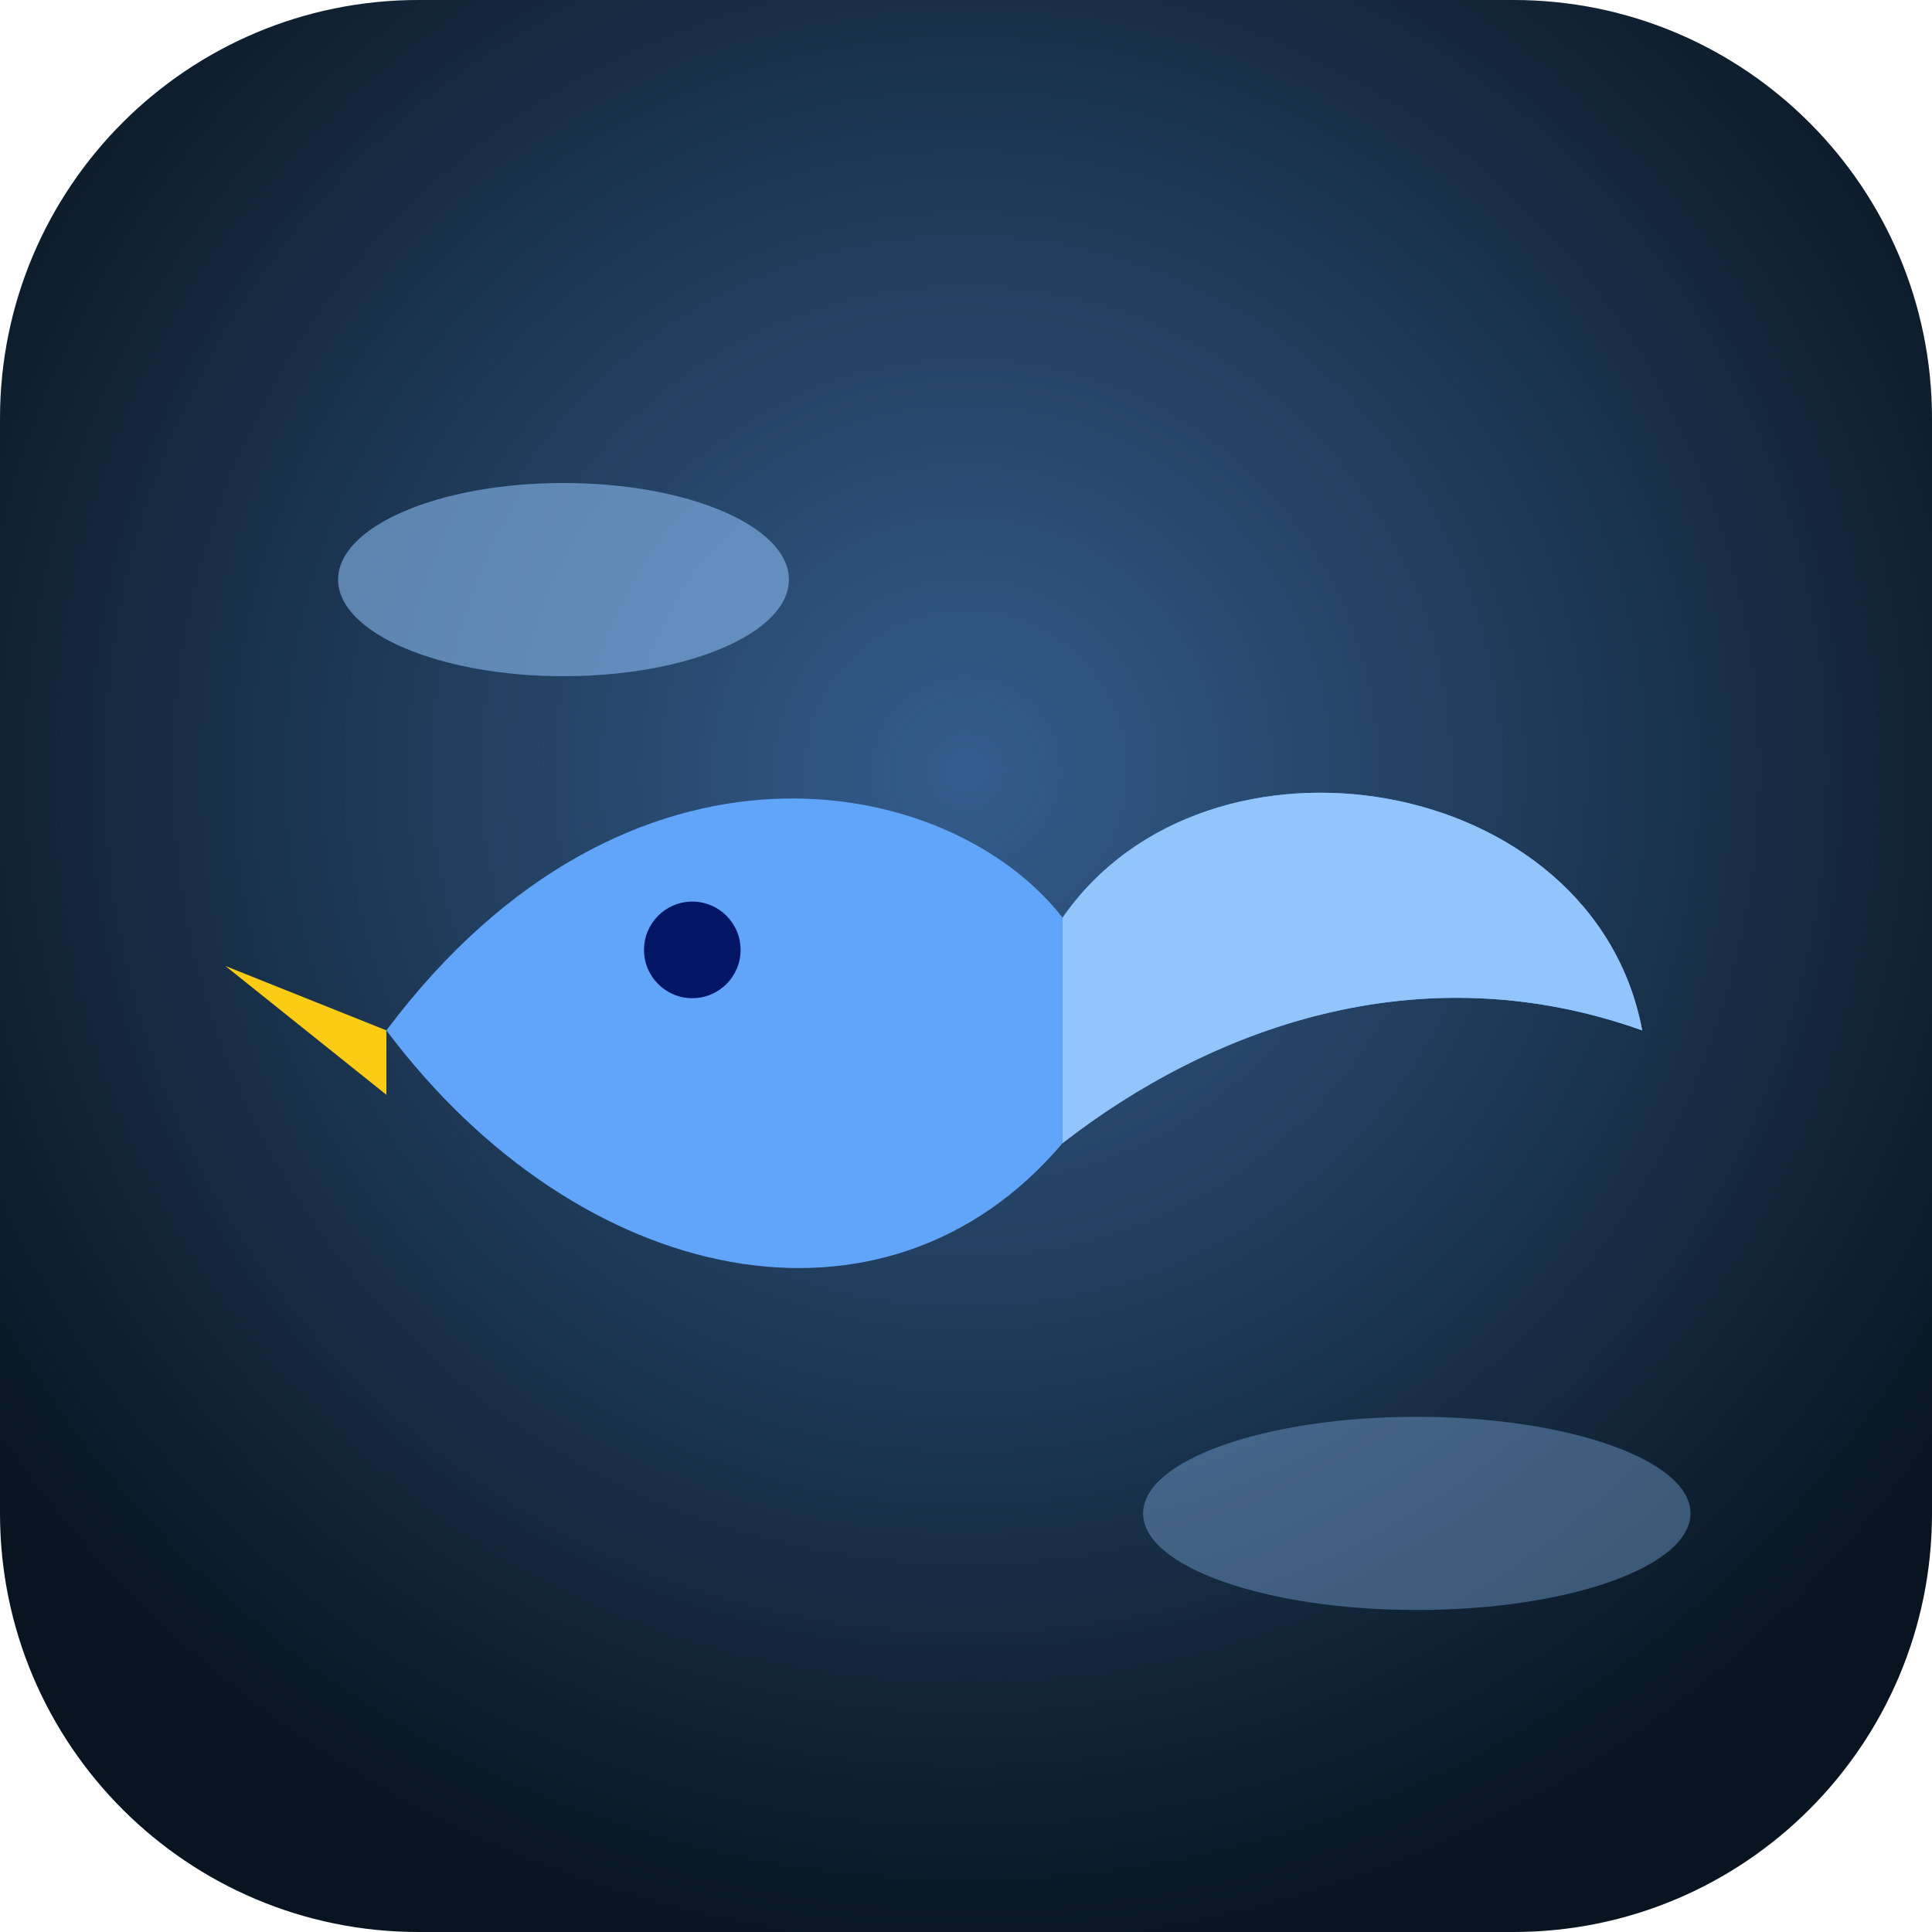
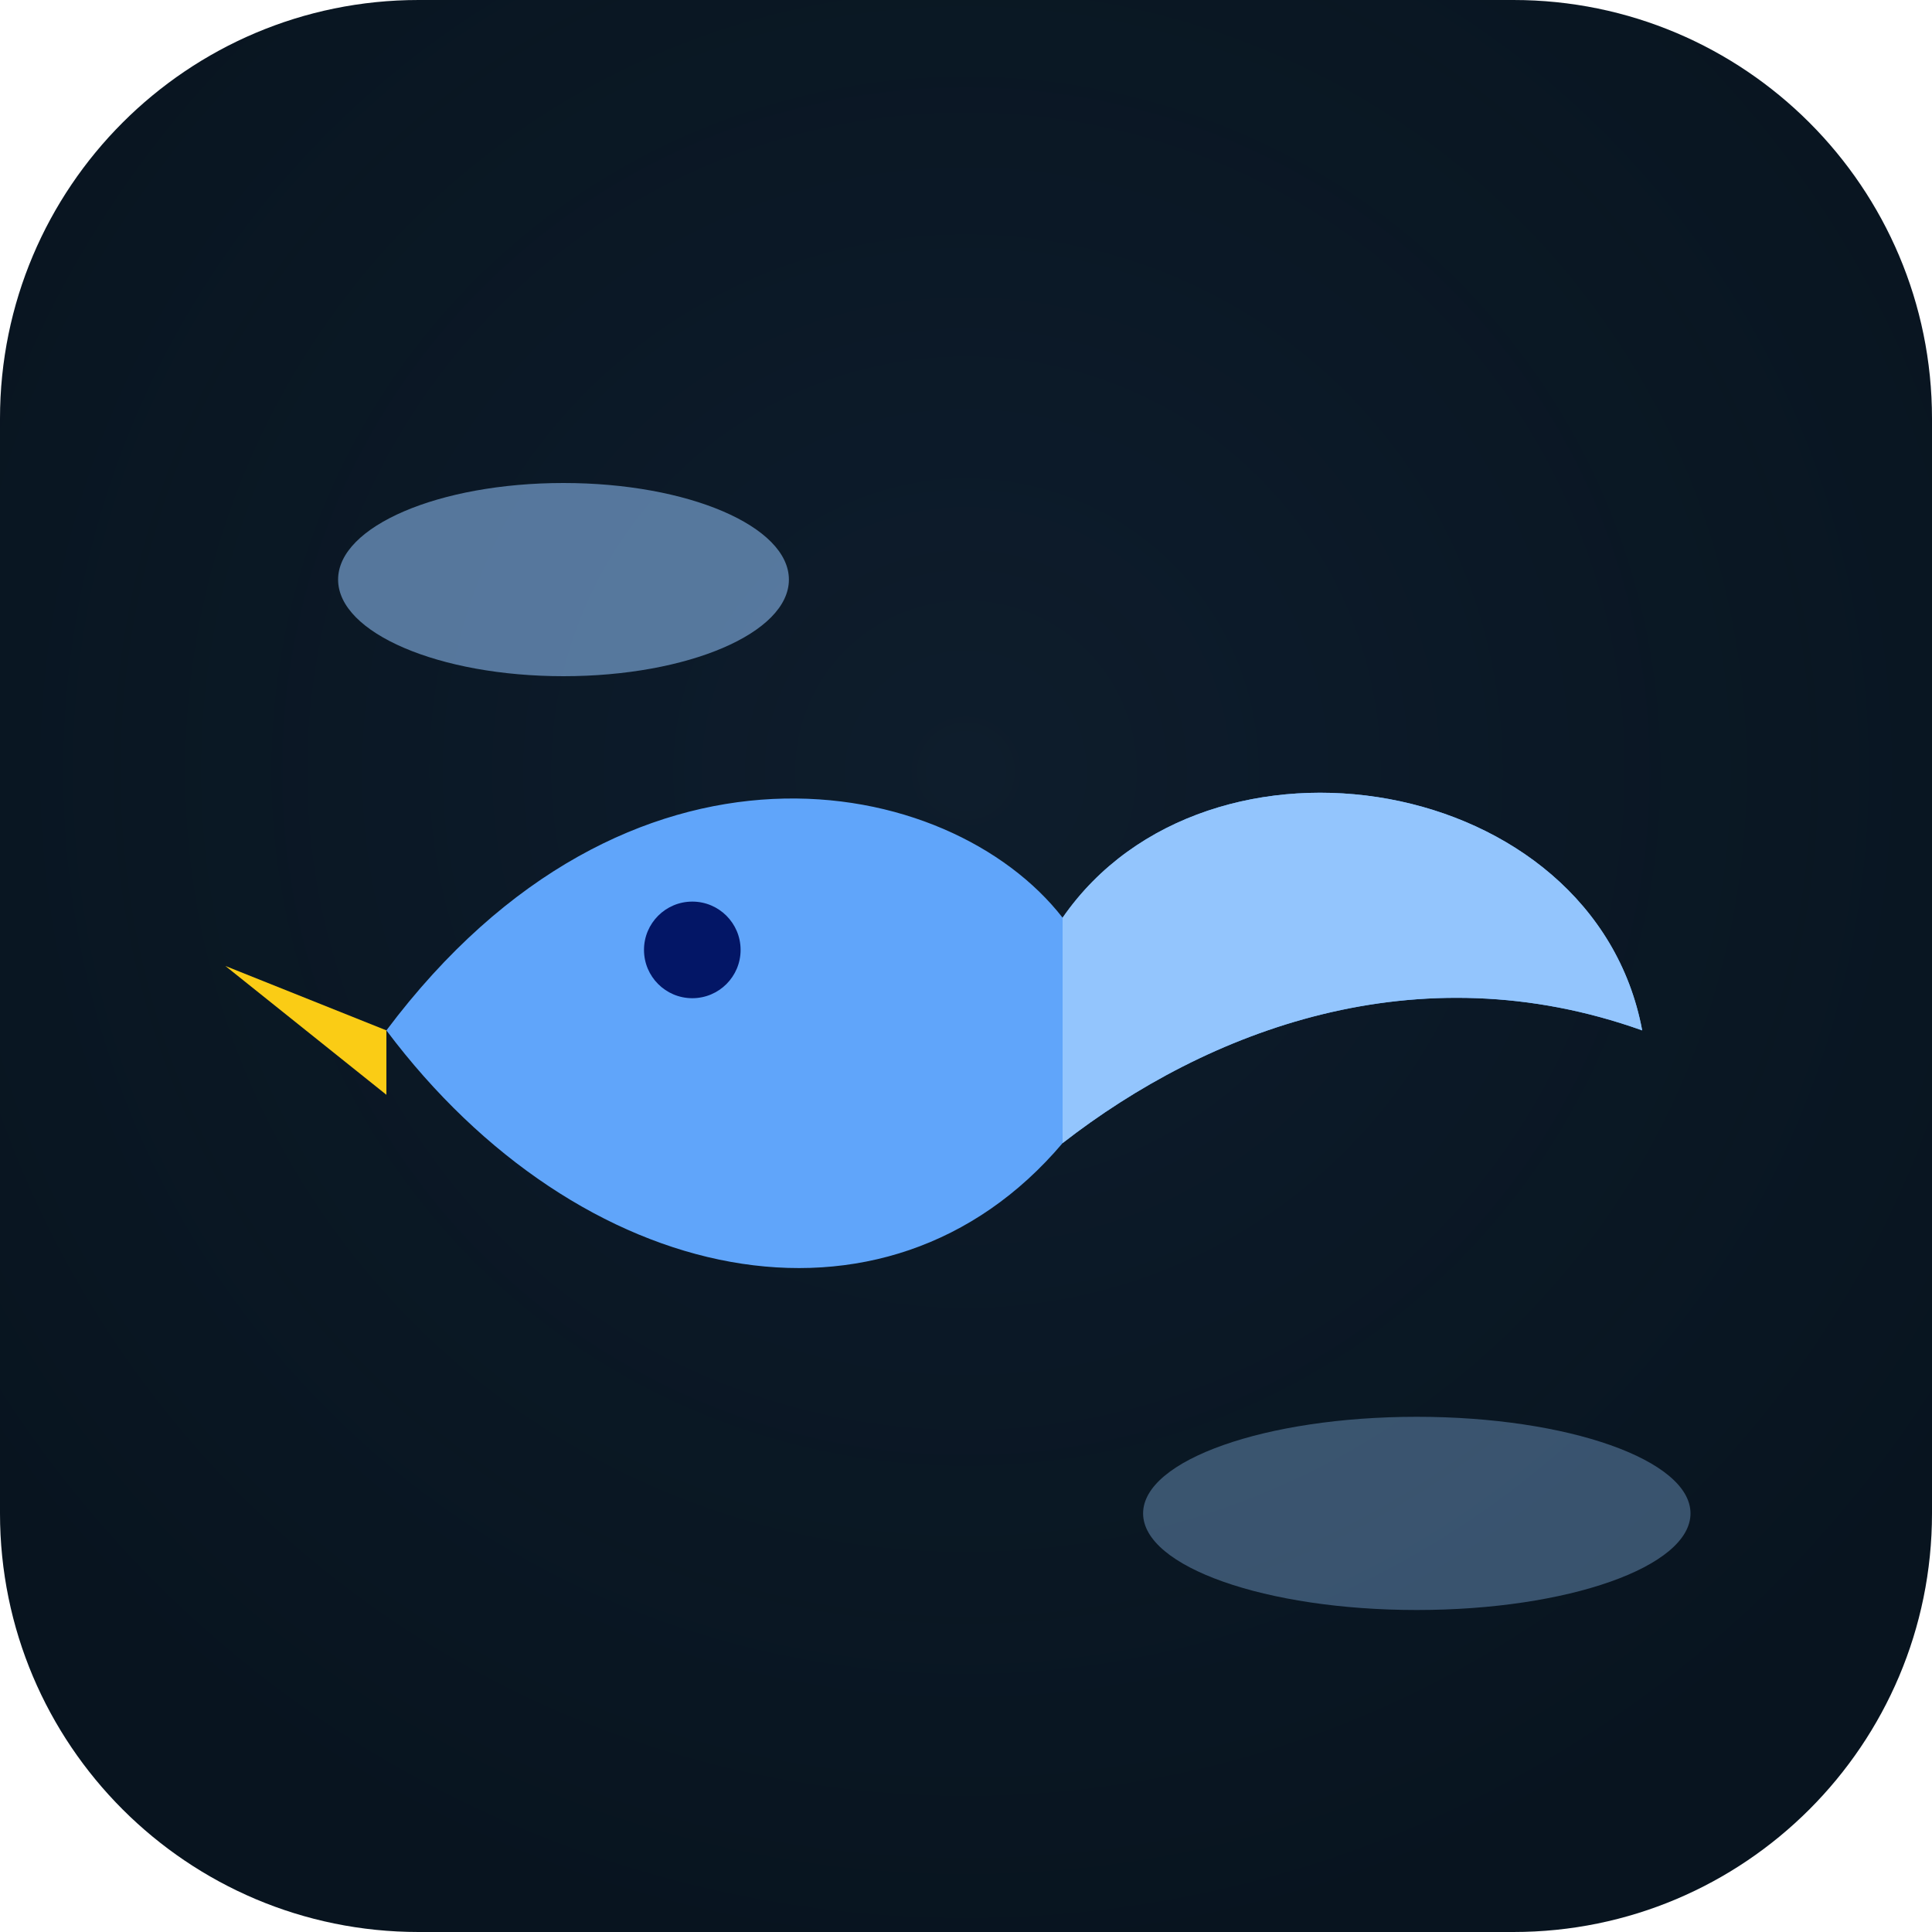
<svg xmlns="http://www.w3.org/2000/svg" viewBox="0 0 240 240" fill="none" aria-hidden="true">
  <defs>
    <radialGradient id="birdGlow" cx="50%" cy="40%" r="62%">
-       <stop offset="0%" stop-color="#60A5FA" stop-opacity=".5" />
+       <stop offset="0%" stop-color="#60A5FA" stop-opacity=".06" />
      <stop offset="100%" stop-color="#60A5FA" stop-opacity="0" />
    </radialGradient>
  </defs>
  <rect width="240" height="240" rx="52" fill="#08141F" />
  <rect width="240" height="240" rx="52" fill="url(#birdGlow)" />
  <ellipse cx="70" cy="72" rx="28" ry="12" fill="#93C5FD" opacity=".55" />
  <ellipse cx="176" cy="188" rx="34" ry="12" fill="#93C5FD" opacity=".35" />
  <path d="M48 128 C78 88 118 96 132 114 C150 88 198 96 204 128 C176 118 150 128 132 142 C110 168 72 160 48 128Z" fill="#60A5FA" />
  <path d="M132 114 C150 88 198 96 204 128 C176 118 150 128 132 142Z" fill="#93C5FD" />
  <circle cx="86" cy="118" r="6" fill="#031666" />
  <path d="M48 128 L28 120 L48 136Z" fill="#FACC15" />
</svg>
